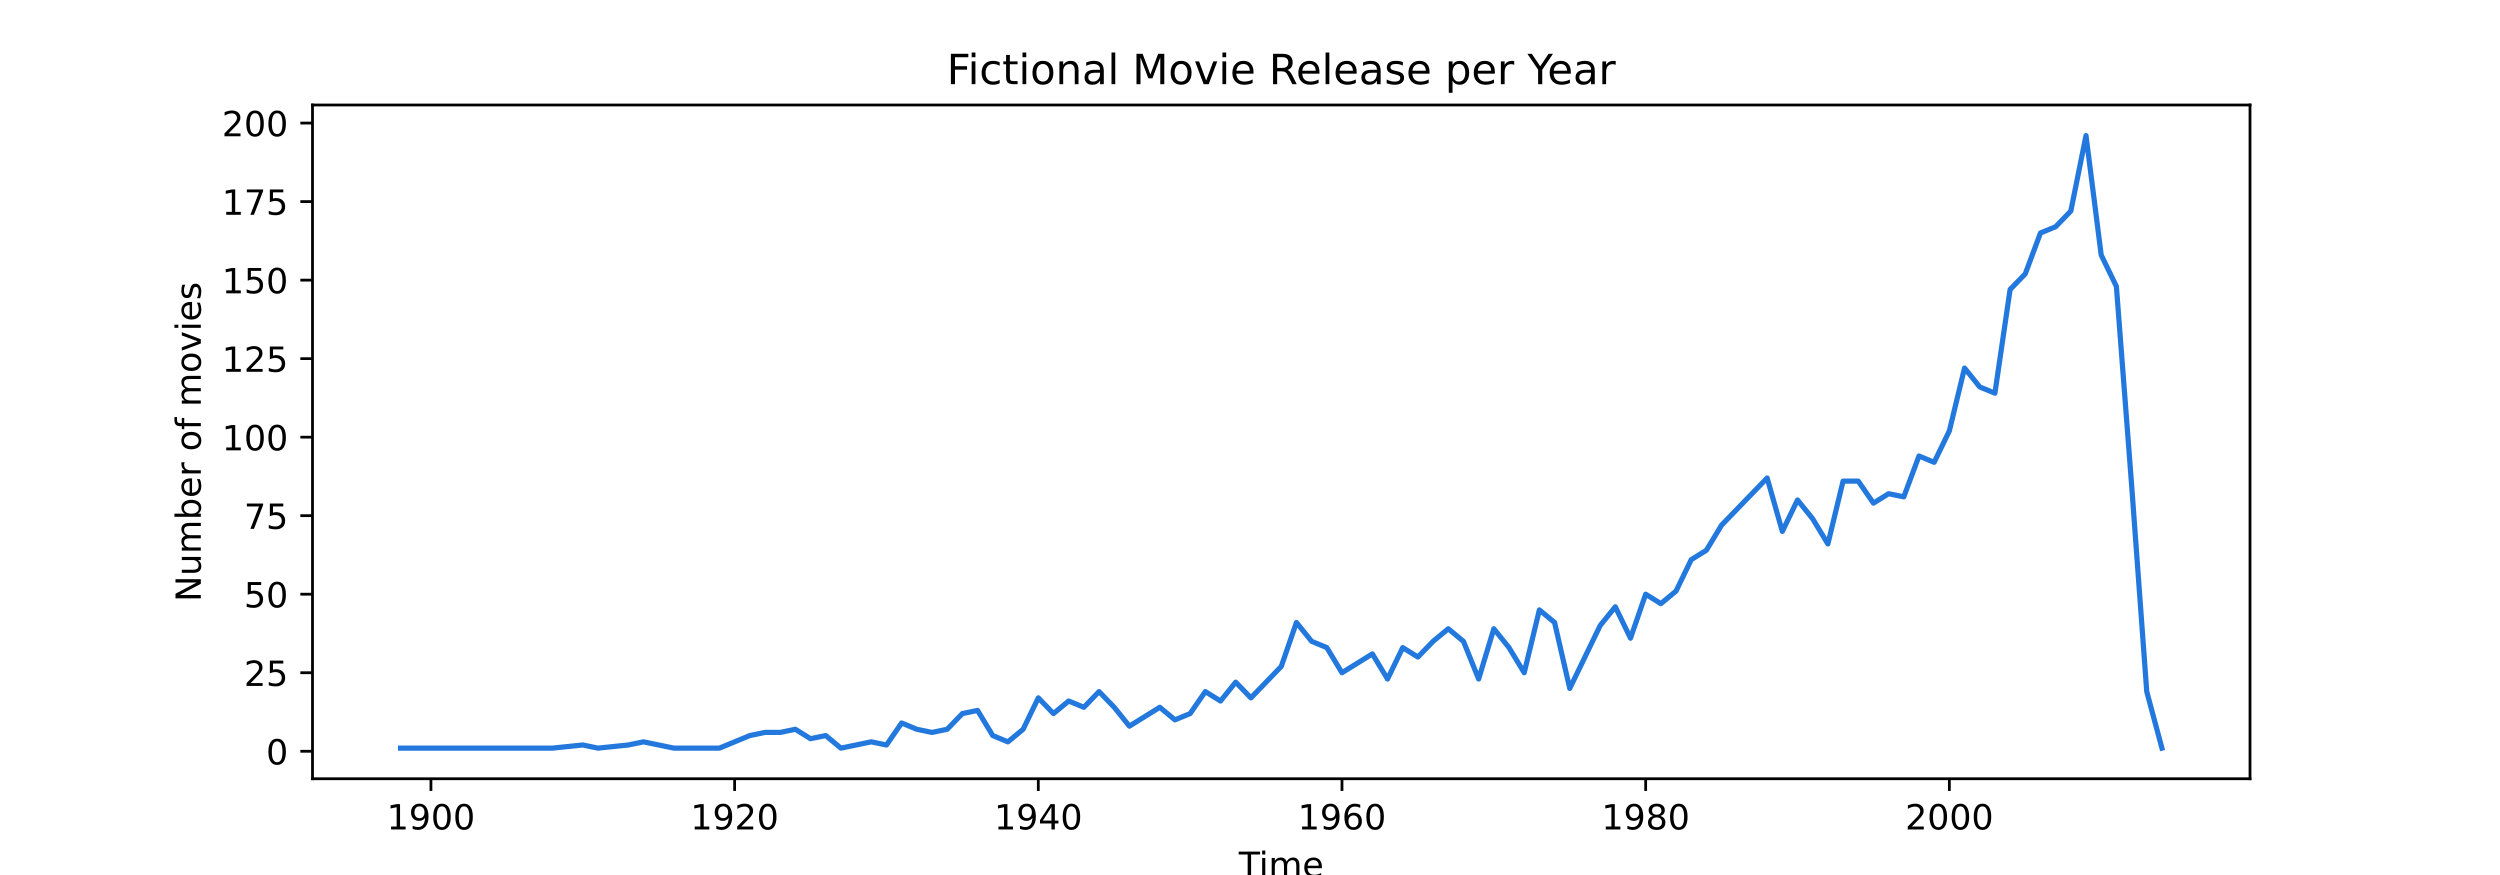
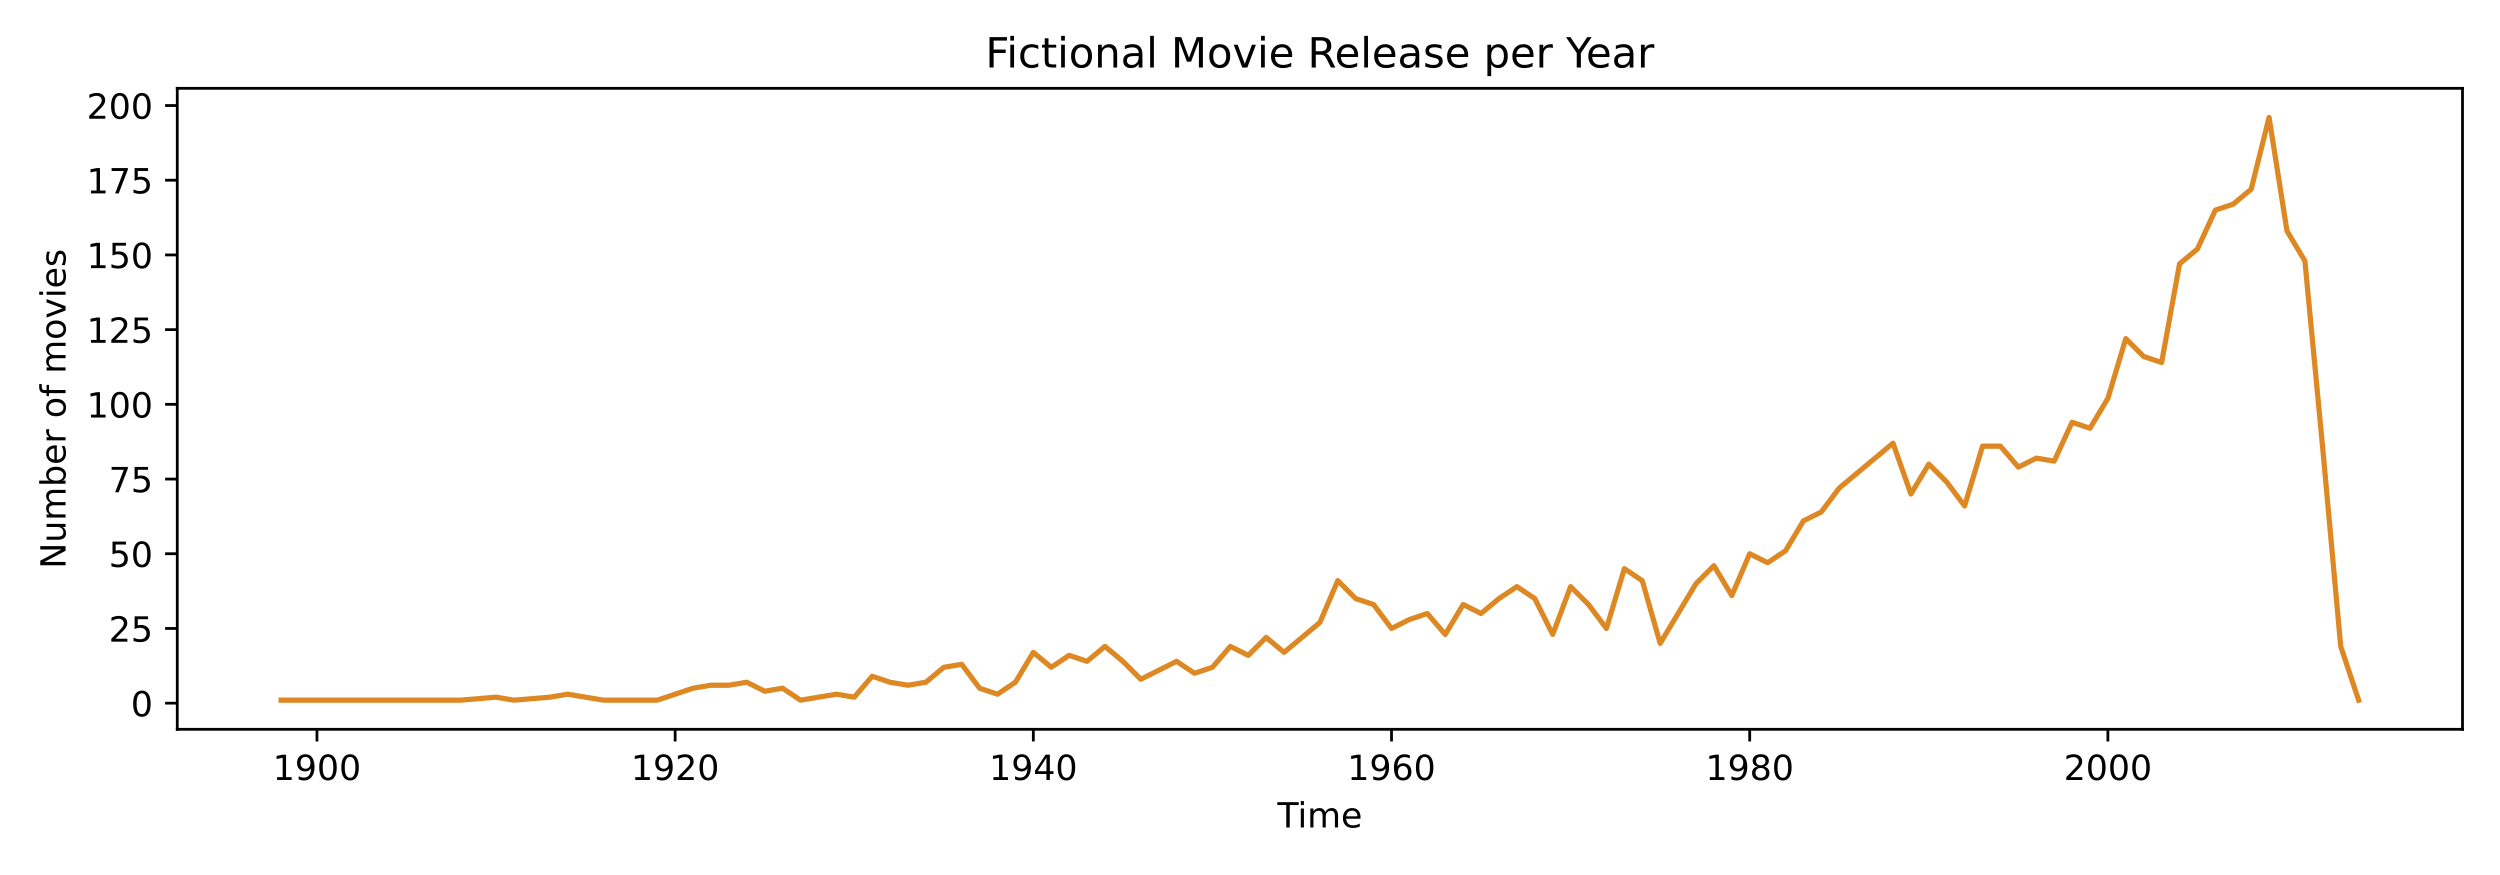
<svg xmlns="http://www.w3.org/2000/svg" xmlns:xlink="http://www.w3.org/1999/xlink" width="720pt" height="252pt" viewBox="0 0 720 252" version="1.1">
  <defs>
    <style type="text/css">*{stroke-linejoin: round; stroke-linecap: butt}</style>
  </defs>
  <g id="figure_1">
    <g id="patch_1">
      <path d="M 0 252  L 720 252  L 720 0  L 0 0  z " style="fill: #ffffff" />
    </g>
    <g id="axes_1">
      <g id="patch_2">
-         <path d="M 90 224.28  L 648 224.28  L 648 30.24  L 90 30.24  z " style="fill: #ffffff" />
+         <path d="M 51.05 210.04  L 709.2 210.04  L 709.2 25.44  L 51.05 25.44  z " style="fill: #ffffff" />
      </g>
      <g id="PolyCollection_1" />
      <g id="matplotlib.axis_1">
        <g id="xtick_1">
          <g id="line2d_1">
            <defs>
-               <path id="m33e8c46e5f" d="M 0 0  L 0 3.5  " style="stroke: #000000; stroke-width: 0.8" />
+               <path id="mfe91315b41" d="M 0 0  L 0 3.5  " style="stroke: #000000; stroke-width: 0.8" />
            </defs>
            <g>
-               <use xlink:href="#m33e8c46e5f" x="124.11" y="224.28" style="stroke: #000000; stroke-width: 0.8" />
+               <use xlink:href="#mfe91315b41" x="91.282" y="210.04" style="stroke: #000000; stroke-width: 0.8" />
            </g>
          </g>
          <g id="text_1">
-             <g transform="translate(111.3847 238.8784) scale(0.1 -0.1)">
+             <g transform="translate(78.55674 224.6384) scale(0.1 -0.1)">
              <defs>
                <path id="DejaVuSans-31" d="M 794 531  L 1825 531  L 1825 4091  L 703 3866  L 703 4441  L 1819 4666  L 2450 4666  L 2450 531  L 3481 531  L 3481 0  L 794 0  L 794 531  z " transform="scale(0.015625)" />
                <path id="DejaVuSans-39" d="M 703 97  L 703 672  Q 941 559 1184 500  Q 1428 441 1663 441  Q 2288 441 2617 861  Q 2947 1281 2994 2138  Q 2813 1869 2534 1725  Q 2256 1581 1919 1581  Q 1219 1581 811 2004  Q 403 2428 403 3163  Q 403 3881 828 4315  Q 1253 4750 1959 4750  Q 2769 4750 3195 4129  Q 3622 3509 3622 2328  Q 3622 1225 3098 567  Q 2575 -91 1691 -91  Q 1453 -91 1209 -44  Q 966 3 703 97  z M 1959 2075  Q 2384 2075 2632 2365  Q 2881 2656 2881 3163  Q 2881 3666 2632 3958  Q 2384 4250 1959 4250  Q 1534 4250 1286 3958  Q 1038 3666 1038 3163  Q 1038 2656 1286 2365  Q 1534 2075 1959 2075  z " transform="scale(0.015625)" />
                <path id="DejaVuSans-30" d="M 2034 4250  Q 1547 4250 1301 3770  Q 1056 3291 1056 2328  Q 1056 1369 1301 889  Q 1547 409 2034 409  Q 2525 409 2770 889  Q 3016 1369 3016 2328  Q 3016 3291 2770 3770  Q 2525 4250 2034 4250  z M 2034 4750  Q 2819 4750 3233 4129  Q 3647 3509 3647 2328  Q 3647 1150 3233 529  Q 2819 -91 2034 -91  Q 1250 -91 836 529  Q 422 1150 422 2328  Q 422 3509 836 4129  Q 1250 4750 2034 4750  z " transform="scale(0.015625)" />
              </defs>
              <use xlink:href="#DejaVuSans-31" />
              <use xlink:href="#DejaVuSans-39" x="63.623" />
              <use xlink:href="#DejaVuSans-30" x="127.246" />
              <use xlink:href="#DejaVuSans-30" x="190.869" />
            </g>
          </g>
        </g>
        <g id="xtick_2">
          <g id="line2d_2">
            <g>
-               <use xlink:href="#m33e8c46e5f" x="211.571" y="224.28" style="stroke: #000000; stroke-width: 0.8" />
+               <use xlink:href="#mfe91315b41" x="194.44" y="210.04" style="stroke: #000000; stroke-width: 0.8" />
            </g>
          </g>
          <g id="text_2">
-             <g transform="translate(198.8455 238.8784) scale(0.1 -0.1)">
+             <g transform="translate(181.715 224.6384) scale(0.1 -0.1)">
              <defs>
                <path id="DejaVuSans-32" d="M 1228 531  L 3431 531  L 3431 0  L 469 0  L 469 531  Q 828 903 1448 1529  Q 2069 2156 2228 2338  Q 2531 2678 2651 2914  Q 2772 3150 2772 3378  Q 2772 3750 2511 3984  Q 2250 4219 1831 4219  Q 1534 4219 1204 4116  Q 875 4013 500 3803  L 500 4441  Q 881 4594 1212 4672  Q 1544 4750 1819 4750  Q 2544 4750 2975 4387  Q 3406 4025 3406 3419  Q 3406 3131 3298 2873  Q 3191 2616 2906 2266  Q 2828 2175 2409 1742  Q 1991 1309 1228 531  z " transform="scale(0.015625)" />
              </defs>
              <use xlink:href="#DejaVuSans-31" />
              <use xlink:href="#DejaVuSans-39" x="63.623" />
              <use xlink:href="#DejaVuSans-32" x="127.246" />
              <use xlink:href="#DejaVuSans-30" x="190.869" />
            </g>
          </g>
        </g>
        <g id="xtick_3">
          <g id="line2d_3">
            <g>
-               <use xlink:href="#m33e8c46e5f" x="299.031" y="224.28" style="stroke: #000000; stroke-width: 0.8" />
+               <use xlink:href="#mfe91315b41" x="297.598" y="210.04" style="stroke: #000000; stroke-width: 0.8" />
            </g>
          </g>
          <g id="text_3">
-             <g transform="translate(286.3063 238.8784) scale(0.1 -0.1)">
+             <g transform="translate(284.8734 224.6384) scale(0.1 -0.1)">
              <defs>
                <path id="DejaVuSans-34" d="M 2419 4116  L 825 1625  L 2419 1625  L 2419 4116  z M 2253 4666  L 3047 4666  L 3047 1625  L 3713 1625  L 3713 1100  L 3047 1100  L 3047 0  L 2419 0  L 2419 1100  L 313 1100  L 313 1709  L 2253 4666  z " transform="scale(0.015625)" />
              </defs>
              <use xlink:href="#DejaVuSans-31" />
              <use xlink:href="#DejaVuSans-39" x="63.623" />
              <use xlink:href="#DejaVuSans-34" x="127.246" />
              <use xlink:href="#DejaVuSans-30" x="190.869" />
            </g>
          </g>
        </g>
        <g id="xtick_4">
          <g id="line2d_4">
            <g>
-               <use xlink:href="#m33e8c46e5f" x="386.492" y="224.28" style="stroke: #000000; stroke-width: 0.8" />
+               <use xlink:href="#mfe91315b41" x="400.757" y="210.04" style="stroke: #000000; stroke-width: 0.8" />
            </g>
          </g>
          <g id="text_4">
-             <g transform="translate(373.7672 238.8784) scale(0.1 -0.1)">
+             <g transform="translate(388.0317 224.6384) scale(0.1 -0.1)">
              <defs>
                <path id="DejaVuSans-36" d="M 2113 2584  Q 1688 2584 1439 2293  Q 1191 2003 1191 1497  Q 1191 994 1439 701  Q 1688 409 2113 409  Q 2538 409 2786 701  Q 3034 994 3034 1497  Q 3034 2003 2786 2293  Q 2538 2584 2113 2584  z M 3366 4563  L 3366 3988  Q 3128 4100 2886 4159  Q 2644 4219 2406 4219  Q 1781 4219 1451 3797  Q 1122 3375 1075 2522  Q 1259 2794 1537 2939  Q 1816 3084 2150 3084  Q 2853 3084 3261 2657  Q 3669 2231 3669 1497  Q 3669 778 3244 343  Q 2819 -91 2113 -91  Q 1303 -91 875 529  Q 447 1150 447 2328  Q 447 3434 972 4092  Q 1497 4750 2381 4750  Q 2619 4750 2861 4703  Q 3103 4656 3366 4563  z " transform="scale(0.015625)" />
              </defs>
              <use xlink:href="#DejaVuSans-31" />
              <use xlink:href="#DejaVuSans-39" x="63.623" />
              <use xlink:href="#DejaVuSans-36" x="127.246" />
              <use xlink:href="#DejaVuSans-30" x="190.869" />
            </g>
          </g>
        </g>
        <g id="xtick_5">
          <g id="line2d_5">
            <g>
-               <use xlink:href="#m33e8c46e5f" x="473.953" y="224.28" style="stroke: #000000; stroke-width: 0.8" />
+               <use xlink:href="#mfe91315b41" x="503.915" y="210.04" style="stroke: #000000; stroke-width: 0.8" />
            </g>
          </g>
          <g id="text_5">
-             <g transform="translate(461.228 238.8784) scale(0.1 -0.1)">
+             <g transform="translate(491.19 224.6384) scale(0.1 -0.1)">
              <defs>
                <path id="DejaVuSans-38" d="M 2034 2216  Q 1584 2216 1326 1975  Q 1069 1734 1069 1313  Q 1069 891 1326 650  Q 1584 409 2034 409  Q 2484 409 2743 651  Q 3003 894 3003 1313  Q 3003 1734 2745 1975  Q 2488 2216 2034 2216  z M 1403 2484  Q 997 2584 770 2862  Q 544 3141 544 3541  Q 544 4100 942 4425  Q 1341 4750 2034 4750  Q 2731 4750 3128 4425  Q 3525 4100 3525 3541  Q 3525 3141 3298 2862  Q 3072 2584 2669 2484  Q 3125 2378 3379 2068  Q 3634 1759 3634 1313  Q 3634 634 3220 271  Q 2806 -91 2034 -91  Q 1263 -91 848 271  Q 434 634 434 1313  Q 434 1759 690 2068  Q 947 2378 1403 2484  z M 1172 3481  Q 1172 3119 1398 2916  Q 1625 2713 2034 2713  Q 2441 2713 2670 2916  Q 2900 3119 2900 3481  Q 2900 3844 2670 4047  Q 2441 4250 2034 4250  Q 1625 4250 1398 4047  Q 1172 3844 1172 3481  z " transform="scale(0.015625)" />
              </defs>
              <use xlink:href="#DejaVuSans-31" />
              <use xlink:href="#DejaVuSans-39" x="63.623" />
              <use xlink:href="#DejaVuSans-38" x="127.246" />
              <use xlink:href="#DejaVuSans-30" x="190.869" />
            </g>
          </g>
        </g>
        <g id="xtick_6">
          <g id="line2d_6">
            <g>
-               <use xlink:href="#m33e8c46e5f" x="561.414" y="224.28" style="stroke: #000000; stroke-width: 0.8" />
+               <use xlink:href="#mfe91315b41" x="607.073" y="210.04" style="stroke: #000000; stroke-width: 0.8" />
            </g>
          </g>
          <g id="text_6">
-             <g transform="translate(548.6888 238.8784) scale(0.1 -0.1)">
+             <g transform="translate(594.3483 224.6384) scale(0.1 -0.1)">
              <use xlink:href="#DejaVuSans-32" />
              <use xlink:href="#DejaVuSans-30" x="63.623" />
              <use xlink:href="#DejaVuSans-30" x="127.246" />
              <use xlink:href="#DejaVuSans-30" x="190.869" />
            </g>
          </g>
        </g>
        <g id="text_7">
-           <g transform="translate(356.7664 252.5566) scale(0.1 -0.1)">
+           <g transform="translate(367.8914 238.3166) scale(0.1 -0.1)">
            <defs>
              <path id="DejaVuSans-54" d="M -19 4666  L 3928 4666  L 3928 4134  L 2272 4134  L 2272 0  L 1638 0  L 1638 4134  L -19 4134  L -19 4666  z " transform="scale(0.015625)" />
              <path id="DejaVuSans-69" d="M 603 3500  L 1178 3500  L 1178 0  L 603 0  L 603 3500  z M 603 4863  L 1178 4863  L 1178 4134  L 603 4134  L 603 4863  z " transform="scale(0.015625)" />
              <path id="DejaVuSans-6d" d="M 3328 2828  Q 3544 3216 3844 3400  Q 4144 3584 4550 3584  Q 5097 3584 5394 3201  Q 5691 2819 5691 2113  L 5691 0  L 5113 0  L 5113 2094  Q 5113 2597 4934 2840  Q 4756 3084 4391 3084  Q 3944 3084 3684 2787  Q 3425 2491 3425 1978  L 3425 0  L 2847 0  L 2847 2094  Q 2847 2600 2669 2842  Q 2491 3084 2119 3084  Q 1678 3084 1418 2786  Q 1159 2488 1159 1978  L 1159 0  L 581 0  L 581 3500  L 1159 3500  L 1159 2956  Q 1356 3278 1631 3431  Q 1906 3584 2284 3584  Q 2666 3584 2933 3390  Q 3200 3197 3328 2828  z " transform="scale(0.015625)" />
              <path id="DejaVuSans-65" d="M 3597 1894  L 3597 1613  L 953 1613  Q 991 1019 1311 708  Q 1631 397 2203 397  Q 2534 397 2845 478  Q 3156 559 3463 722  L 3463 178  Q 3153 47 2828 -22  Q 2503 -91 2169 -91  Q 1331 -91 842 396  Q 353 884 353 1716  Q 353 2575 817 3079  Q 1281 3584 2069 3584  Q 2775 3584 3186 3129  Q 3597 2675 3597 1894  z M 3022 2063  Q 3016 2534 2758 2815  Q 2500 3097 2075 3097  Q 1594 3097 1305 2825  Q 1016 2553 972 2059  L 3022 2063  z " transform="scale(0.015625)" />
            </defs>
            <use xlink:href="#DejaVuSans-54" />
            <use xlink:href="#DejaVuSans-69" x="57.959" />
            <use xlink:href="#DejaVuSans-6d" x="85.742" />
            <use xlink:href="#DejaVuSans-65" x="183.154" />
          </g>
        </g>
      </g>
      <g id="matplotlib.axis_2">
        <g id="ytick_1">
          <g id="line2d_7">
            <defs>
-               <path id="md29446f453" d="M 0 0  L -3.5 0  " style="stroke: #000000; stroke-width: 0.8" />
+               <path id="m42810d510a" d="M 0 0  L -3.5 0  " style="stroke: #000000; stroke-width: 0.8" />
            </defs>
            <g>
-               <use xlink:href="#md29446f453" x="90" y="216.365" style="stroke: #000000; stroke-width: 0.8" />
+               <use xlink:href="#m42810d510a" x="51.05" y="202.51" style="stroke: #000000; stroke-width: 0.8" />
            </g>
          </g>
          <g id="text_8">
-             <g transform="translate(76.6375 220.1638) scale(0.1 -0.1)">
+             <g transform="translate(37.6875 206.3089) scale(0.1 -0.1)">
              <use xlink:href="#DejaVuSans-30" />
            </g>
          </g>
        </g>
        <g id="ytick_2">
          <g id="line2d_8">
            <g>
-               <use xlink:href="#md29446f453" x="90" y="193.749" style="stroke: #000000; stroke-width: 0.8" />
+               <use xlink:href="#m42810d510a" x="51.05" y="180.995" style="stroke: #000000; stroke-width: 0.8" />
            </g>
          </g>
          <g id="text_9">
-             <g transform="translate(70.275 197.5485) scale(0.1 -0.1)">
+             <g transform="translate(31.325 184.7938) scale(0.1 -0.1)">
              <defs>
                <path id="DejaVuSans-35" d="M 691 4666  L 3169 4666  L 3169 4134  L 1269 4134  L 1269 2991  Q 1406 3038 1543 3061  Q 1681 3084 1819 3084  Q 2600 3084 3056 2656  Q 3513 2228 3513 1497  Q 3513 744 3044 326  Q 2575 -91 1722 -91  Q 1428 -91 1123 -41  Q 819 9 494 109  L 494 744  Q 775 591 1075 516  Q 1375 441 1709 441  Q 2250 441 2565 725  Q 2881 1009 2881 1497  Q 2881 1984 2565 2268  Q 2250 2553 1709 2553  Q 1456 2553 1204 2497  Q 953 2441 691 2322  L 691 4666  z " transform="scale(0.015625)" />
              </defs>
              <use xlink:href="#DejaVuSans-32" />
              <use xlink:href="#DejaVuSans-35" x="63.623" />
            </g>
          </g>
        </g>
        <g id="ytick_3">
          <g id="line2d_9">
            <g>
-               <use xlink:href="#md29446f453" x="90" y="171.134" style="stroke: #000000; stroke-width: 0.8" />
+               <use xlink:href="#m42810d510a" x="51.05" y="159.479" style="stroke: #000000; stroke-width: 0.8" />
            </g>
          </g>
          <g id="text_10">
-             <g transform="translate(70.275 174.9331) scale(0.1 -0.1)">
+             <g transform="translate(31.325 163.2786) scale(0.1 -0.1)">
              <use xlink:href="#DejaVuSans-35" />
              <use xlink:href="#DejaVuSans-30" x="63.623" />
            </g>
          </g>
        </g>
        <g id="ytick_4">
          <g id="line2d_10">
            <g>
-               <use xlink:href="#md29446f453" x="90" y="148.518" style="stroke: #000000; stroke-width: 0.8" />
+               <use xlink:href="#m42810d510a" x="51.05" y="137.964" style="stroke: #000000; stroke-width: 0.8" />
            </g>
          </g>
          <g id="text_11">
-             <g transform="translate(70.275 152.3177) scale(0.1 -0.1)">
+             <g transform="translate(31.325 141.7635) scale(0.1 -0.1)">
              <defs>
                <path id="DejaVuSans-37" d="M 525 4666  L 3525 4666  L 3525 4397  L 1831 0  L 1172 0  L 2766 4134  L 525 4134  L 525 4666  z " transform="scale(0.015625)" />
              </defs>
              <use xlink:href="#DejaVuSans-37" />
              <use xlink:href="#DejaVuSans-35" x="63.623" />
            </g>
          </g>
        </g>
        <g id="ytick_5">
          <g id="line2d_11">
            <g>
-               <use xlink:href="#md29446f453" x="90" y="125.903" style="stroke: #000000; stroke-width: 0.8" />
+               <use xlink:href="#m42810d510a" x="51.05" y="116.449" style="stroke: #000000; stroke-width: 0.8" />
            </g>
          </g>
          <g id="text_12">
-             <g transform="translate(63.9125 129.7023) scale(0.1 -0.1)">
+             <g transform="translate(24.9625 120.2483) scale(0.1 -0.1)">
              <use xlink:href="#DejaVuSans-31" />
              <use xlink:href="#DejaVuSans-30" x="63.623" />
              <use xlink:href="#DejaVuSans-30" x="127.246" />
            </g>
          </g>
        </g>
        <g id="ytick_6">
          <g id="line2d_12">
            <g>
-               <use xlink:href="#md29446f453" x="90" y="103.288" style="stroke: #000000; stroke-width: 0.8" />
+               <use xlink:href="#m42810d510a" x="51.05" y="94.934" style="stroke: #000000; stroke-width: 0.8" />
            </g>
          </g>
          <g id="text_13">
-             <g transform="translate(63.9125 107.0869) scale(0.1 -0.1)">
+             <g transform="translate(24.9625 98.73316) scale(0.1 -0.1)">
              <use xlink:href="#DejaVuSans-31" />
              <use xlink:href="#DejaVuSans-32" x="63.623" />
              <use xlink:href="#DejaVuSans-35" x="127.246" />
            </g>
          </g>
        </g>
        <g id="ytick_7">
          <g id="line2d_13">
            <g>
-               <use xlink:href="#md29446f453" x="90" y="80.672" style="stroke: #000000; stroke-width: 0.8" />
+               <use xlink:href="#m42810d510a" x="51.05" y="73.419" style="stroke: #000000; stroke-width: 0.8" />
            </g>
          </g>
          <g id="text_14">
-             <g transform="translate(63.9125 84.47153) scale(0.1 -0.1)">
+             <g transform="translate(24.9625 77.21801) scale(0.1 -0.1)">
              <use xlink:href="#DejaVuSans-31" />
              <use xlink:href="#DejaVuSans-35" x="63.623" />
              <use xlink:href="#DejaVuSans-30" x="127.246" />
            </g>
          </g>
        </g>
        <g id="ytick_8">
          <g id="line2d_14">
            <g>
-               <use xlink:href="#md29446f453" x="90" y="58.057" style="stroke: #000000; stroke-width: 0.8" />
+               <use xlink:href="#m42810d510a" x="51.05" y="51.904" style="stroke: #000000; stroke-width: 0.8" />
            </g>
          </g>
          <g id="text_15">
-             <g transform="translate(63.9125 61.85614) scale(0.1 -0.1)">
+             <g transform="translate(24.9625 55.70285) scale(0.1 -0.1)">
              <use xlink:href="#DejaVuSans-31" />
              <use xlink:href="#DejaVuSans-37" x="63.623" />
              <use xlink:href="#DejaVuSans-35" x="127.246" />
            </g>
          </g>
        </g>
        <g id="ytick_9">
          <g id="line2d_15">
            <g>
-               <use xlink:href="#md29446f453" x="90" y="35.442" style="stroke: #000000; stroke-width: 0.8" />
+               <use xlink:href="#m42810d510a" x="51.05" y="30.388" style="stroke: #000000; stroke-width: 0.8" />
            </g>
          </g>
          <g id="text_16">
-             <g transform="translate(63.9125 39.24076) scale(0.1 -0.1)">
+             <g transform="translate(24.9625 34.1877) scale(0.1 -0.1)">
              <use xlink:href="#DejaVuSans-32" />
              <use xlink:href="#DejaVuSans-30" x="63.623" />
              <use xlink:href="#DejaVuSans-30" x="127.246" />
            </g>
          </g>
        </g>
        <g id="text_17">
-           <g transform="translate(57.83281 173.303) rotate(-90) scale(0.1 -0.1)">
+           <g transform="translate(18.88281 163.783) rotate(-90) scale(0.1 -0.1)">
            <defs>
              <path id="DejaVuSans-4e" d="M 628 4666  L 1478 4666  L 3547 763  L 3547 4666  L 4159 4666  L 4159 0  L 3309 0  L 1241 3903  L 1241 0  L 628 0  L 628 4666  z " transform="scale(0.015625)" />
              <path id="DejaVuSans-75" d="M 544 1381  L 544 3500  L 1119 3500  L 1119 1403  Q 1119 906 1312 657  Q 1506 409 1894 409  Q 2359 409 2629 706  Q 2900 1003 2900 1516  L 2900 3500  L 3475 3500  L 3475 0  L 2900 0  L 2900 538  Q 2691 219 2414 64  Q 2138 -91 1772 -91  Q 1169 -91 856 284  Q 544 659 544 1381  z M 1991 3584  L 1991 3584  z " transform="scale(0.015625)" />
              <path id="DejaVuSans-62" d="M 3116 1747  Q 3116 2381 2855 2742  Q 2594 3103 2138 3103  Q 1681 3103 1420 2742  Q 1159 2381 1159 1747  Q 1159 1113 1420 752  Q 1681 391 2138 391  Q 2594 391 2855 752  Q 3116 1113 3116 1747  z M 1159 2969  Q 1341 3281 1617 3432  Q 1894 3584 2278 3584  Q 2916 3584 3314 3078  Q 3713 2572 3713 1747  Q 3713 922 3314 415  Q 2916 -91 2278 -91  Q 1894 -91 1617 61  Q 1341 213 1159 525  L 1159 0  L 581 0  L 581 4863  L 1159 4863  L 1159 2969  z " transform="scale(0.015625)" />
              <path id="DejaVuSans-72" d="M 2631 2963  Q 2534 3019 2420 3045  Q 2306 3072 2169 3072  Q 1681 3072 1420 2755  Q 1159 2438 1159 1844  L 1159 0  L 581 0  L 581 3500  L 1159 3500  L 1159 2956  Q 1341 3275 1631 3429  Q 1922 3584 2338 3584  Q 2397 3584 2469 3576  Q 2541 3569 2628 3553  L 2631 2963  z " transform="scale(0.015625)" />
              <path id="DejaVuSans-20" transform="scale(0.015625)" />
              <path id="DejaVuSans-6f" d="M 1959 3097  Q 1497 3097 1228 2736  Q 959 2375 959 1747  Q 959 1119 1226 758  Q 1494 397 1959 397  Q 2419 397 2687 759  Q 2956 1122 2956 1747  Q 2956 2369 2687 2733  Q 2419 3097 1959 3097  z M 1959 3584  Q 2709 3584 3137 3096  Q 3566 2609 3566 1747  Q 3566 888 3137 398  Q 2709 -91 1959 -91  Q 1206 -91 779 398  Q 353 888 353 1747  Q 353 2609 779 3096  Q 1206 3584 1959 3584  z " transform="scale(0.015625)" />
              <path id="DejaVuSans-66" d="M 2375 4863  L 2375 4384  L 1825 4384  Q 1516 4384 1395 4259  Q 1275 4134 1275 3809  L 1275 3500  L 2222 3500  L 2222 3053  L 1275 3053  L 1275 0  L 697 0  L 697 3053  L 147 3053  L 147 3500  L 697 3500  L 697 3744  Q 697 4328 969 4595  Q 1241 4863 1831 4863  L 2375 4863  z " transform="scale(0.015625)" />
              <path id="DejaVuSans-76" d="M 191 3500  L 800 3500  L 1894 563  L 2988 3500  L 3597 3500  L 2284 0  L 1503 0  L 191 3500  z " transform="scale(0.015625)" />
              <path id="DejaVuSans-73" d="M 2834 3397  L 2834 2853  Q 2591 2978 2328 3040  Q 2066 3103 1784 3103  Q 1356 3103 1142 2972  Q 928 2841 928 2578  Q 928 2378 1081 2264  Q 1234 2150 1697 2047  L 1894 2003  Q 2506 1872 2764 1633  Q 3022 1394 3022 966  Q 3022 478 2636 193  Q 2250 -91 1575 -91  Q 1294 -91 989 -36  Q 684 19 347 128  L 347 722  Q 666 556 975 473  Q 1284 391 1588 391  Q 1994 391 2212 530  Q 2431 669 2431 922  Q 2431 1156 2273 1281  Q 2116 1406 1581 1522  L 1381 1569  Q 847 1681 609 1914  Q 372 2147 372 2553  Q 372 3047 722 3315  Q 1072 3584 1716 3584  Q 2034 3584 2315 3537  Q 2597 3491 2834 3397  z " transform="scale(0.015625)" />
            </defs>
            <use xlink:href="#DejaVuSans-4e" />
            <use xlink:href="#DejaVuSans-75" x="74.805" />
            <use xlink:href="#DejaVuSans-6d" x="138.184" />
            <use xlink:href="#DejaVuSans-62" x="235.596" />
            <use xlink:href="#DejaVuSans-65" x="299.072" />
            <use xlink:href="#DejaVuSans-72" x="360.596" />
            <use xlink:href="#DejaVuSans-20" x="401.709" />
            <use xlink:href="#DejaVuSans-6f" x="433.496" />
            <use xlink:href="#DejaVuSans-66" x="494.678" />
            <use xlink:href="#DejaVuSans-20" x="529.883" />
            <use xlink:href="#DejaVuSans-6d" x="561.67" />
            <use xlink:href="#DejaVuSans-6f" x="659.082" />
            <use xlink:href="#DejaVuSans-76" x="720.264" />
            <use xlink:href="#DejaVuSans-69" x="779.443" />
            <use xlink:href="#DejaVuSans-65" x="807.227" />
            <use xlink:href="#DejaVuSans-73" x="868.75" />
          </g>
        </g>
      </g>
      <g id="line2d_16">
-         <path d="M 115.364 215.46  L 128.483 215.46  L 132.856 215.46  L 137.229 215.46  L 141.602 215.46  L 145.975 215.46  L 154.721 215.46  L 159.094 215.46  L 167.84 214.555  L 172.213 215.46  L 180.959 214.555  L 185.332 213.651  L 189.705 214.555  L 194.078 215.46  L 202.824 215.46  L 207.197 215.46  L 211.571 213.651  L 215.944 211.842  L 220.317 210.937  L 224.69 210.937  L 229.063 210.032  L 233.436 212.746  L 237.809 211.842  L 242.182 215.46  L 246.555 214.555  L 250.928 213.651  L 255.301 214.555  L 259.674 208.223  L 264.047 210.032  L 268.42 210.937  L 272.793 210.032  L 277.166 205.509  L 281.539 204.605  L 285.912 211.842  L 290.285 213.651  L 294.658 210.032  L 299.031 200.986  L 303.404 205.509  L 307.777 201.891  L 312.15 203.7  L 316.524 199.177  L 320.897 203.7  L 325.27 209.128  L 329.643 206.414  L 334.016 203.7  L 338.389 207.318  L 342.762 205.509  L 347.135 199.177  L 351.508 201.891  L 355.881 196.463  L 360.254 200.986  L 364.627 196.463  L 369 191.94  L 373.373 179.275  L 377.746 184.703  L 382.119 186.512  L 386.492 193.749  L 390.865 191.035  L 395.238 188.322  L 399.611 195.558  L 403.984 186.512  L 408.357 189.226  L 412.73 184.703  L 417.103 181.085  L 421.476 184.703  L 425.85 195.558  L 430.223 181.085  L 434.596 186.512  L 438.969 193.749  L 443.342 175.657  L 447.715 179.275  L 452.088 198.272  L 456.461 189.226  L 460.834 180.18  L 465.207 174.752  L 469.58 183.798  L 473.953 171.134  L 478.326 173.848  L 482.699 170.229  L 487.072 161.183  L 491.445 158.469  L 495.818 151.232  L 500.191 146.709  L 504.564 142.186  L 508.937 137.663  L 513.31 153.042  L 517.683 143.995  L 522.056 149.423  L 526.429 156.66  L 530.803 138.568  L 535.176 138.568  L 539.549 144.9  L 543.922 142.186  L 548.295 143.091  L 552.668 131.331  L 557.041 133.14  L 561.414 124.094  L 565.787 106.002  L 570.16 111.429  L 574.533 113.238  L 578.906 83.386  L 583.279 78.863  L 587.652 67.103  L 592.025 65.294  L 596.398 60.771  L 600.771 39.06  L 605.144 73.435  L 609.517 82.482  L 613.89 139.472  L 618.263 199.177  L 622.636 215.46  " clip-path="url(#paad4a3a1ef)" style="fill: none; stroke: #2378dd; stroke-width: 1.5; stroke-linecap: square" />
+         <path d="M 80.966 201.649  L 96.44 201.649  L 101.598 201.649  L 106.755 201.649  L 111.913 201.649  L 117.071 201.649  L 127.387 201.649  L 132.545 201.649  L 142.861 200.788  L 148.019 201.649  L 158.335 200.788  L 163.493 199.928  L 168.65 200.788  L 173.808 201.649  L 184.124 201.649  L 189.282 201.649  L 194.44 199.928  L 199.598 198.207  L 204.756 197.346  L 209.914 197.346  L 215.072 196.485  L 220.23 199.067  L 225.388 198.207  L 230.545 201.649  L 235.703 200.788  L 240.861 199.928  L 246.019 200.788  L 251.177 194.764  L 256.335 196.485  L 261.493 197.346  L 266.651 196.485  L 271.809 192.182  L 276.967 191.322  L 282.125 198.207  L 287.283 199.928  L 292.44 196.485  L 297.598 187.879  L 302.756 192.182  L 307.914 188.74  L 313.072 190.461  L 318.23 186.158  L 323.388 190.461  L 328.546 195.625  L 333.704 193.043  L 338.862 190.461  L 344.02 193.904  L 349.178 192.182  L 354.335 186.158  L 359.493 188.74  L 364.651 183.576  L 369.809 187.879  L 374.967 183.576  L 380.125 179.273  L 385.283 167.225  L 390.441 172.388  L 395.599 174.11  L 400.757 180.995  L 405.915 178.413  L 411.072 176.692  L 416.23 182.716  L 421.388 174.11  L 426.546 176.692  L 431.704 172.388  L 436.862 168.946  L 442.02 172.388  L 447.178 182.716  L 452.336 168.946  L 457.494 174.11  L 462.652 180.995  L 467.81 163.782  L 472.967 167.225  L 478.125 185.298  L 483.283 176.692  L 488.441 168.085  L 493.599 162.922  L 498.757 171.528  L 503.915 159.479  L 509.073 162.061  L 514.231 158.619  L 519.389 150.013  L 524.547 147.431  L 529.705 140.546  L 534.862 136.243  L 540.02 131.94  L 545.178 127.637  L 550.336 142.267  L 555.494 133.661  L 560.652 138.825  L 565.81 145.71  L 570.968 128.498  L 576.126 128.498  L 581.284 134.522  L 586.442 131.94  L 591.6 132.801  L 596.757 121.613  L 601.915 123.334  L 607.073 114.728  L 612.231 97.516  L 617.389 102.679  L 622.547 104.401  L 627.705 76.001  L 632.863 71.698  L 638.021 60.51  L 643.179 58.788  L 648.337 54.485  L 653.495 33.831  L 658.652 66.534  L 663.81 75.14  L 668.968 129.358  L 674.126 186.158  L 679.284 201.649  " clip-path="url(#p04407c8551)" style="fill: none; stroke: #dd8823; stroke-width: 1.5; stroke-linecap: square" />
      </g>
      <g id="patch_3">
-         <path d="M 90 224.28  L 90 30.24  " style="fill: none; stroke: #000000; stroke-width: 0.8; stroke-linejoin: miter; stroke-linecap: square" />
+         <path d="M 51.05 210.04  L 51.05 25.44  " style="fill: none; stroke: #000000; stroke-width: 0.8; stroke-linejoin: miter; stroke-linecap: square" />
      </g>
      <g id="patch_4">
-         <path d="M 648 224.28  L 648 30.24  " style="fill: none; stroke: #000000; stroke-width: 0.8; stroke-linejoin: miter; stroke-linecap: square" />
+         <path d="M 709.2 210.04  L 709.2 25.44  " style="fill: none; stroke: #000000; stroke-width: 0.8; stroke-linejoin: miter; stroke-linecap: square" />
      </g>
      <g id="patch_5">
-         <path d="M 90 224.28  L 648 224.28  " style="fill: none; stroke: #000000; stroke-width: 0.8; stroke-linejoin: miter; stroke-linecap: square" />
+         <path d="M 51.05 210.04  L 709.2 210.04  " style="fill: none; stroke: #000000; stroke-width: 0.8; stroke-linejoin: miter; stroke-linecap: square" />
      </g>
      <g id="patch_6">
-         <path d="M 90 30.24  L 648 30.24  " style="fill: none; stroke: #000000; stroke-width: 0.8; stroke-linejoin: miter; stroke-linecap: square" />
+         <path d="M 51.05 25.44  L 709.2 25.44  " style="fill: none; stroke: #000000; stroke-width: 0.8; stroke-linejoin: miter; stroke-linecap: square" />
      </g>
      <g id="text_18">
-         <g transform="translate(272.6794 24.24) scale(0.12 -0.12)">
+         <g transform="translate(283.8044 19.44) scale(0.12 -0.12)">
          <defs>
            <path id="DejaVuSans-46" d="M 628 4666  L 3309 4666  L 3309 4134  L 1259 4134  L 1259 2759  L 3109 2759  L 3109 2228  L 1259 2228  L 1259 0  L 628 0  L 628 4666  z " transform="scale(0.015625)" />
            <path id="DejaVuSans-63" d="M 3122 3366  L 3122 2828  Q 2878 2963 2633 3030  Q 2388 3097 2138 3097  Q 1578 3097 1268 2742  Q 959 2388 959 1747  Q 959 1106 1268 751  Q 1578 397 2138 397  Q 2388 397 2633 464  Q 2878 531 3122 666  L 3122 134  Q 2881 22 2623 -34  Q 2366 -91 2075 -91  Q 1284 -91 818 406  Q 353 903 353 1747  Q 353 2603 823 3093  Q 1294 3584 2113 3584  Q 2378 3584 2631 3529  Q 2884 3475 3122 3366  z " transform="scale(0.015625)" />
            <path id="DejaVuSans-74" d="M 1172 4494  L 1172 3500  L 2356 3500  L 2356 3053  L 1172 3053  L 1172 1153  Q 1172 725 1289 603  Q 1406 481 1766 481  L 2356 481  L 2356 0  L 1766 0  Q 1100 0 847 248  Q 594 497 594 1153  L 594 3053  L 172 3053  L 172 3500  L 594 3500  L 594 4494  L 1172 4494  z " transform="scale(0.015625)" />
            <path id="DejaVuSans-6e" d="M 3513 2113  L 3513 0  L 2938 0  L 2938 2094  Q 2938 2591 2744 2837  Q 2550 3084 2163 3084  Q 1697 3084 1428 2787  Q 1159 2491 1159 1978  L 1159 0  L 581 0  L 581 3500  L 1159 3500  L 1159 2956  Q 1366 3272 1645 3428  Q 1925 3584 2291 3584  Q 2894 3584 3203 3211  Q 3513 2838 3513 2113  z " transform="scale(0.015625)" />
            <path id="DejaVuSans-61" d="M 2194 1759  Q 1497 1759 1228 1600  Q 959 1441 959 1056  Q 959 750 1161 570  Q 1363 391 1709 391  Q 2188 391 2477 730  Q 2766 1069 2766 1631  L 2766 1759  L 2194 1759  z M 3341 1997  L 3341 0  L 2766 0  L 2766 531  Q 2569 213 2275 61  Q 1981 -91 1556 -91  Q 1019 -91 701 211  Q 384 513 384 1019  Q 384 1609 779 1909  Q 1175 2209 1959 2209  L 2766 2209  L 2766 2266  Q 2766 2663 2505 2880  Q 2244 3097 1772 3097  Q 1472 3097 1187 3025  Q 903 2953 641 2809  L 641 3341  Q 956 3463 1253 3523  Q 1550 3584 1831 3584  Q 2591 3584 2966 3190  Q 3341 2797 3341 1997  z " transform="scale(0.015625)" />
            <path id="DejaVuSans-6c" d="M 603 4863  L 1178 4863  L 1178 0  L 603 0  L 603 4863  z " transform="scale(0.015625)" />
            <path id="DejaVuSans-4d" d="M 628 4666  L 1569 4666  L 2759 1491  L 3956 4666  L 4897 4666  L 4897 0  L 4281 0  L 4281 4097  L 3078 897  L 2444 897  L 1241 4097  L 1241 0  L 628 0  L 628 4666  z " transform="scale(0.015625)" />
            <path id="DejaVuSans-52" d="M 2841 2188  Q 3044 2119 3236 1894  Q 3428 1669 3622 1275  L 4263 0  L 3584 0  L 2988 1197  Q 2756 1666 2539 1819  Q 2322 1972 1947 1972  L 1259 1972  L 1259 0  L 628 0  L 628 4666  L 2053 4666  Q 2853 4666 3247 4331  Q 3641 3997 3641 3322  Q 3641 2881 3436 2590  Q 3231 2300 2841 2188  z M 1259 4147  L 1259 2491  L 2053 2491  Q 2509 2491 2742 2702  Q 2975 2913 2975 3322  Q 2975 3731 2742 3939  Q 2509 4147 2053 4147  L 1259 4147  z " transform="scale(0.015625)" />
            <path id="DejaVuSans-70" d="M 1159 525  L 1159 -1331  L 581 -1331  L 581 3500  L 1159 3500  L 1159 2969  Q 1341 3281 1617 3432  Q 1894 3584 2278 3584  Q 2916 3584 3314 3078  Q 3713 2572 3713 1747  Q 3713 922 3314 415  Q 2916 -91 2278 -91  Q 1894 -91 1617 61  Q 1341 213 1159 525  z M 3116 1747  Q 3116 2381 2855 2742  Q 2594 3103 2138 3103  Q 1681 3103 1420 2742  Q 1159 2381 1159 1747  Q 1159 1113 1420 752  Q 1681 391 2138 391  Q 2594 391 2855 752  Q 3116 1113 3116 1747  z " transform="scale(0.015625)" />
            <path id="DejaVuSans-59" d="M -13 4666  L 666 4666  L 1959 2747  L 3244 4666  L 3922 4666  L 2272 2222  L 2272 0  L 1638 0  L 1638 2222  L -13 4666  z " transform="scale(0.015625)" />
          </defs>
          <use xlink:href="#DejaVuSans-46" />
          <use xlink:href="#DejaVuSans-69" x="50.27" />
          <use xlink:href="#DejaVuSans-63" x="78.053" />
          <use xlink:href="#DejaVuSans-74" x="133.033" />
          <use xlink:href="#DejaVuSans-69" x="172.242" />
          <use xlink:href="#DejaVuSans-6f" x="200.025" />
          <use xlink:href="#DejaVuSans-6e" x="261.207" />
          <use xlink:href="#DejaVuSans-61" x="324.586" />
          <use xlink:href="#DejaVuSans-6c" x="385.865" />
          <use xlink:href="#DejaVuSans-20" x="413.648" />
          <use xlink:href="#DejaVuSans-4d" x="445.436" />
          <use xlink:href="#DejaVuSans-6f" x="531.715" />
          <use xlink:href="#DejaVuSans-76" x="592.896" />
          <use xlink:href="#DejaVuSans-69" x="652.076" />
          <use xlink:href="#DejaVuSans-65" x="679.859" />
          <use xlink:href="#DejaVuSans-20" x="741.383" />
          <use xlink:href="#DejaVuSans-52" x="773.17" />
          <use xlink:href="#DejaVuSans-65" x="838.152" />
          <use xlink:href="#DejaVuSans-6c" x="899.676" />
          <use xlink:href="#DejaVuSans-65" x="927.459" />
          <use xlink:href="#DejaVuSans-61" x="988.982" />
          <use xlink:href="#DejaVuSans-73" x="1050.262" />
          <use xlink:href="#DejaVuSans-65" x="1102.361" />
          <use xlink:href="#DejaVuSans-20" x="1163.885" />
          <use xlink:href="#DejaVuSans-70" x="1195.672" />
          <use xlink:href="#DejaVuSans-65" x="1259.148" />
          <use xlink:href="#DejaVuSans-72" x="1320.672" />
          <use xlink:href="#DejaVuSans-20" x="1361.785" />
          <use xlink:href="#DejaVuSans-59" x="1393.572" />
          <use xlink:href="#DejaVuSans-65" x="1441.406" />
          <use xlink:href="#DejaVuSans-61" x="1502.93" />
          <use xlink:href="#DejaVuSans-72" x="1564.209" />
        </g>
      </g>
    </g>
  </g>
  <defs>
-     <clipPath id="paad4a3a1ef">
-       <rect x="90" y="30.24" width="558" height="194.04" />
+     <clipPath id="p04407c8551">
+       <rect x="51.05" y="25.44" width="658.15" height="184.6" />
    </clipPath>
  </defs>
</svg>
